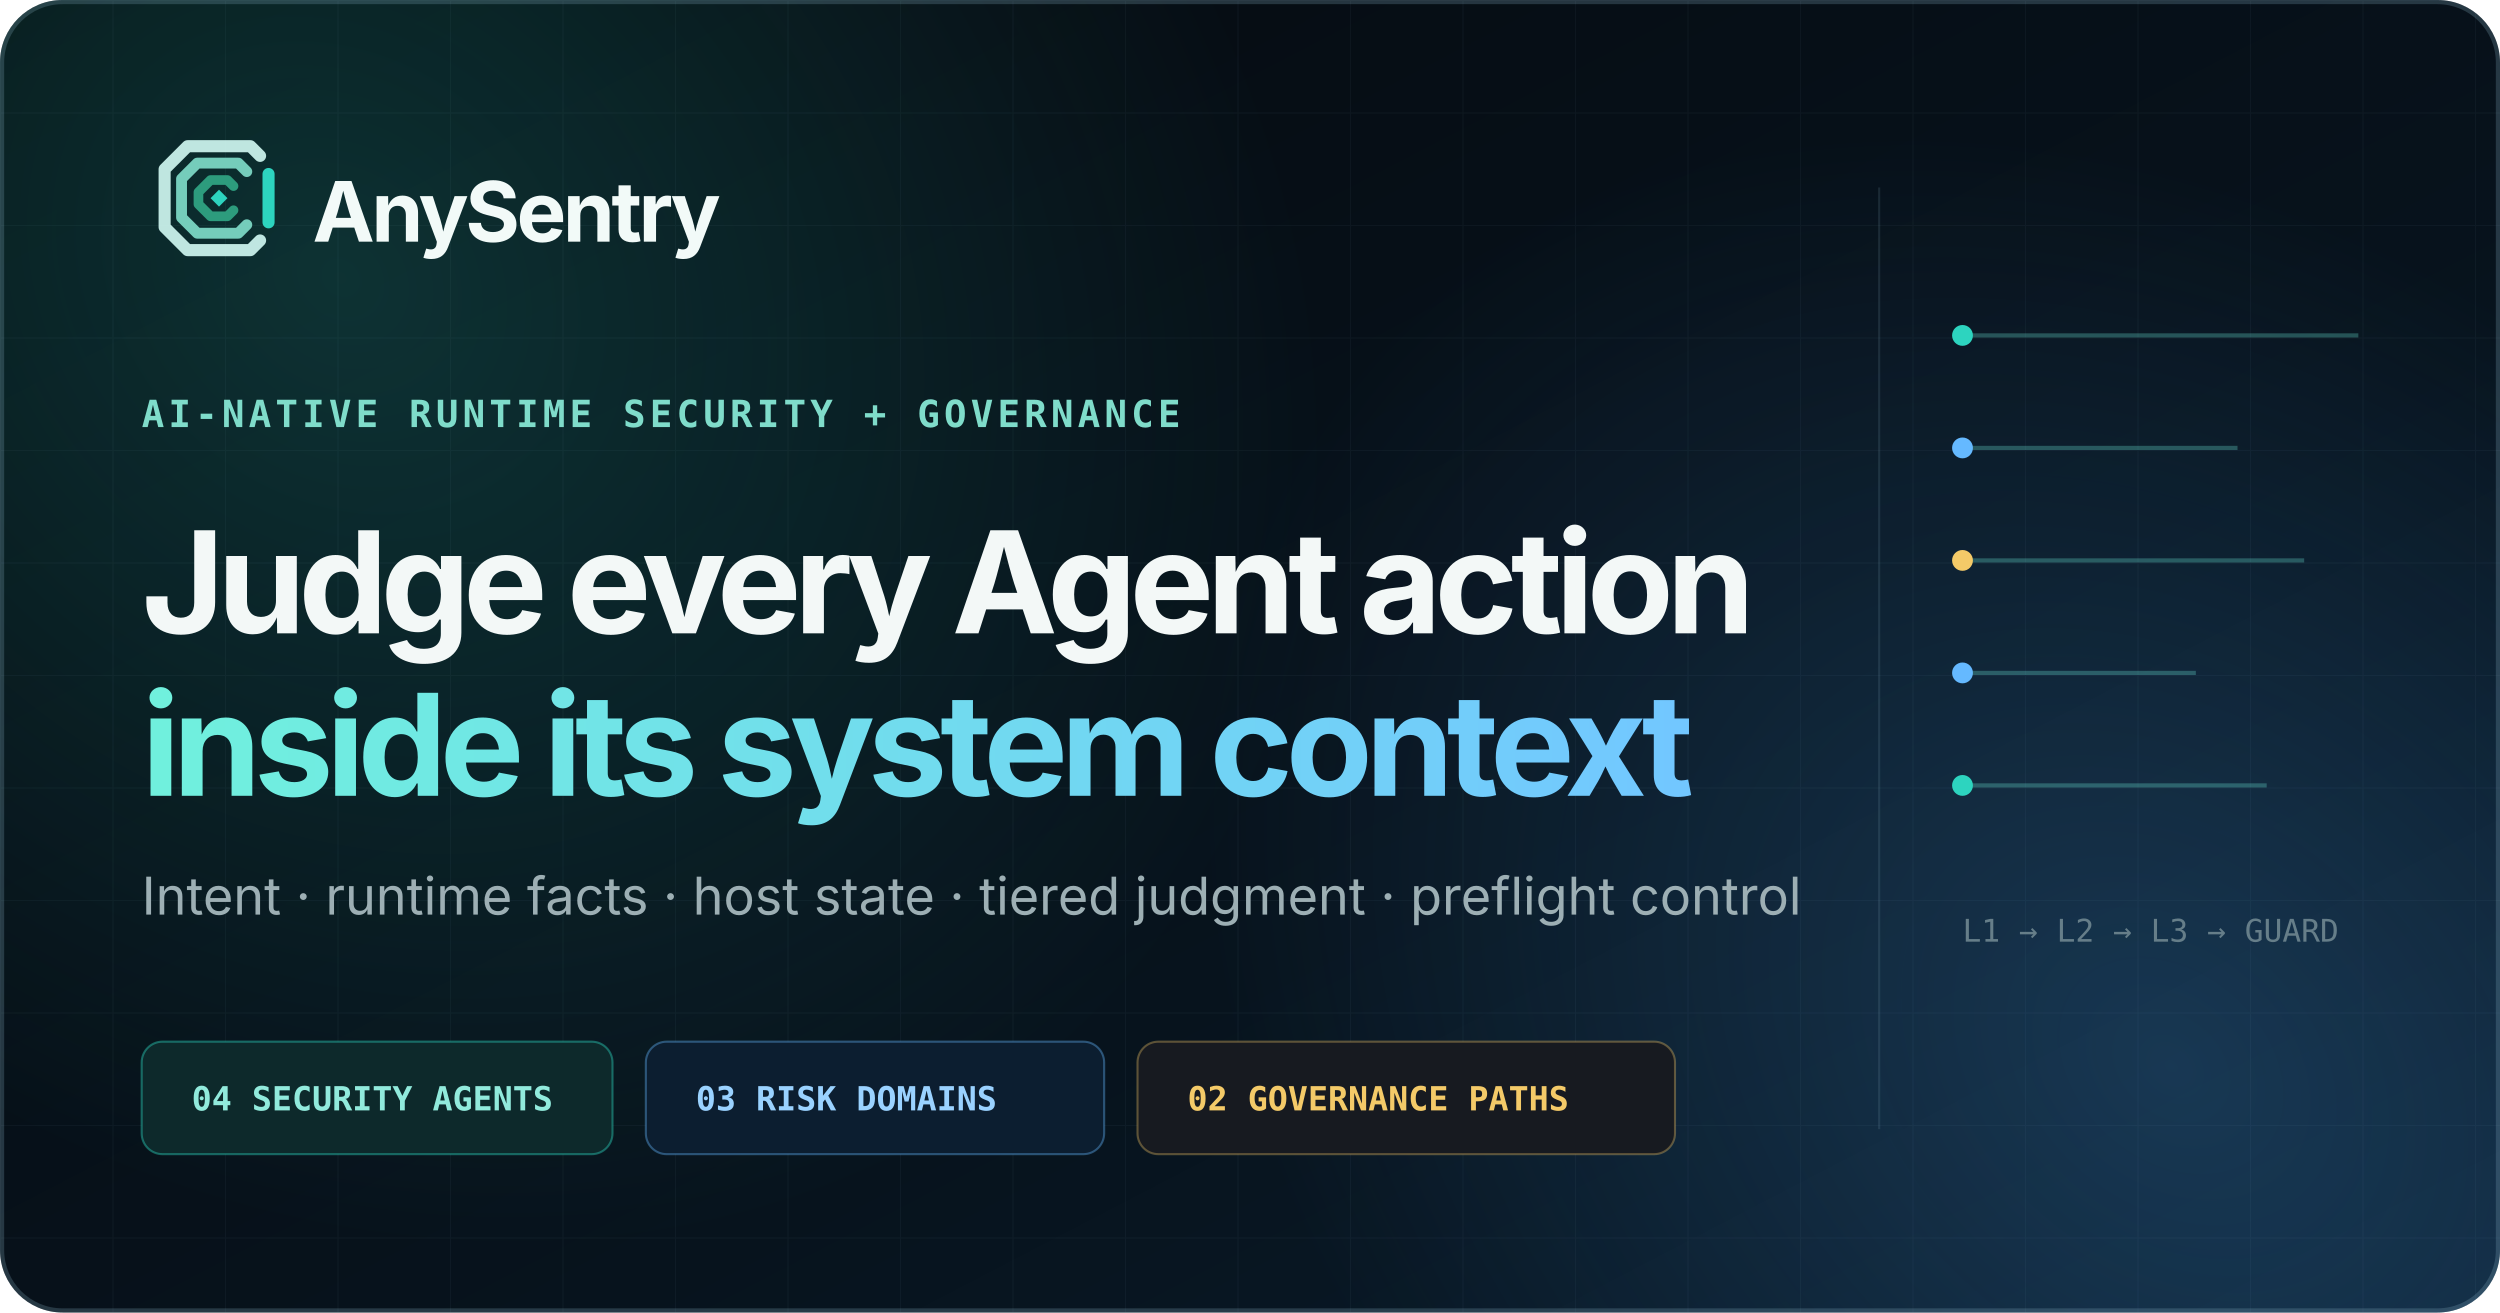
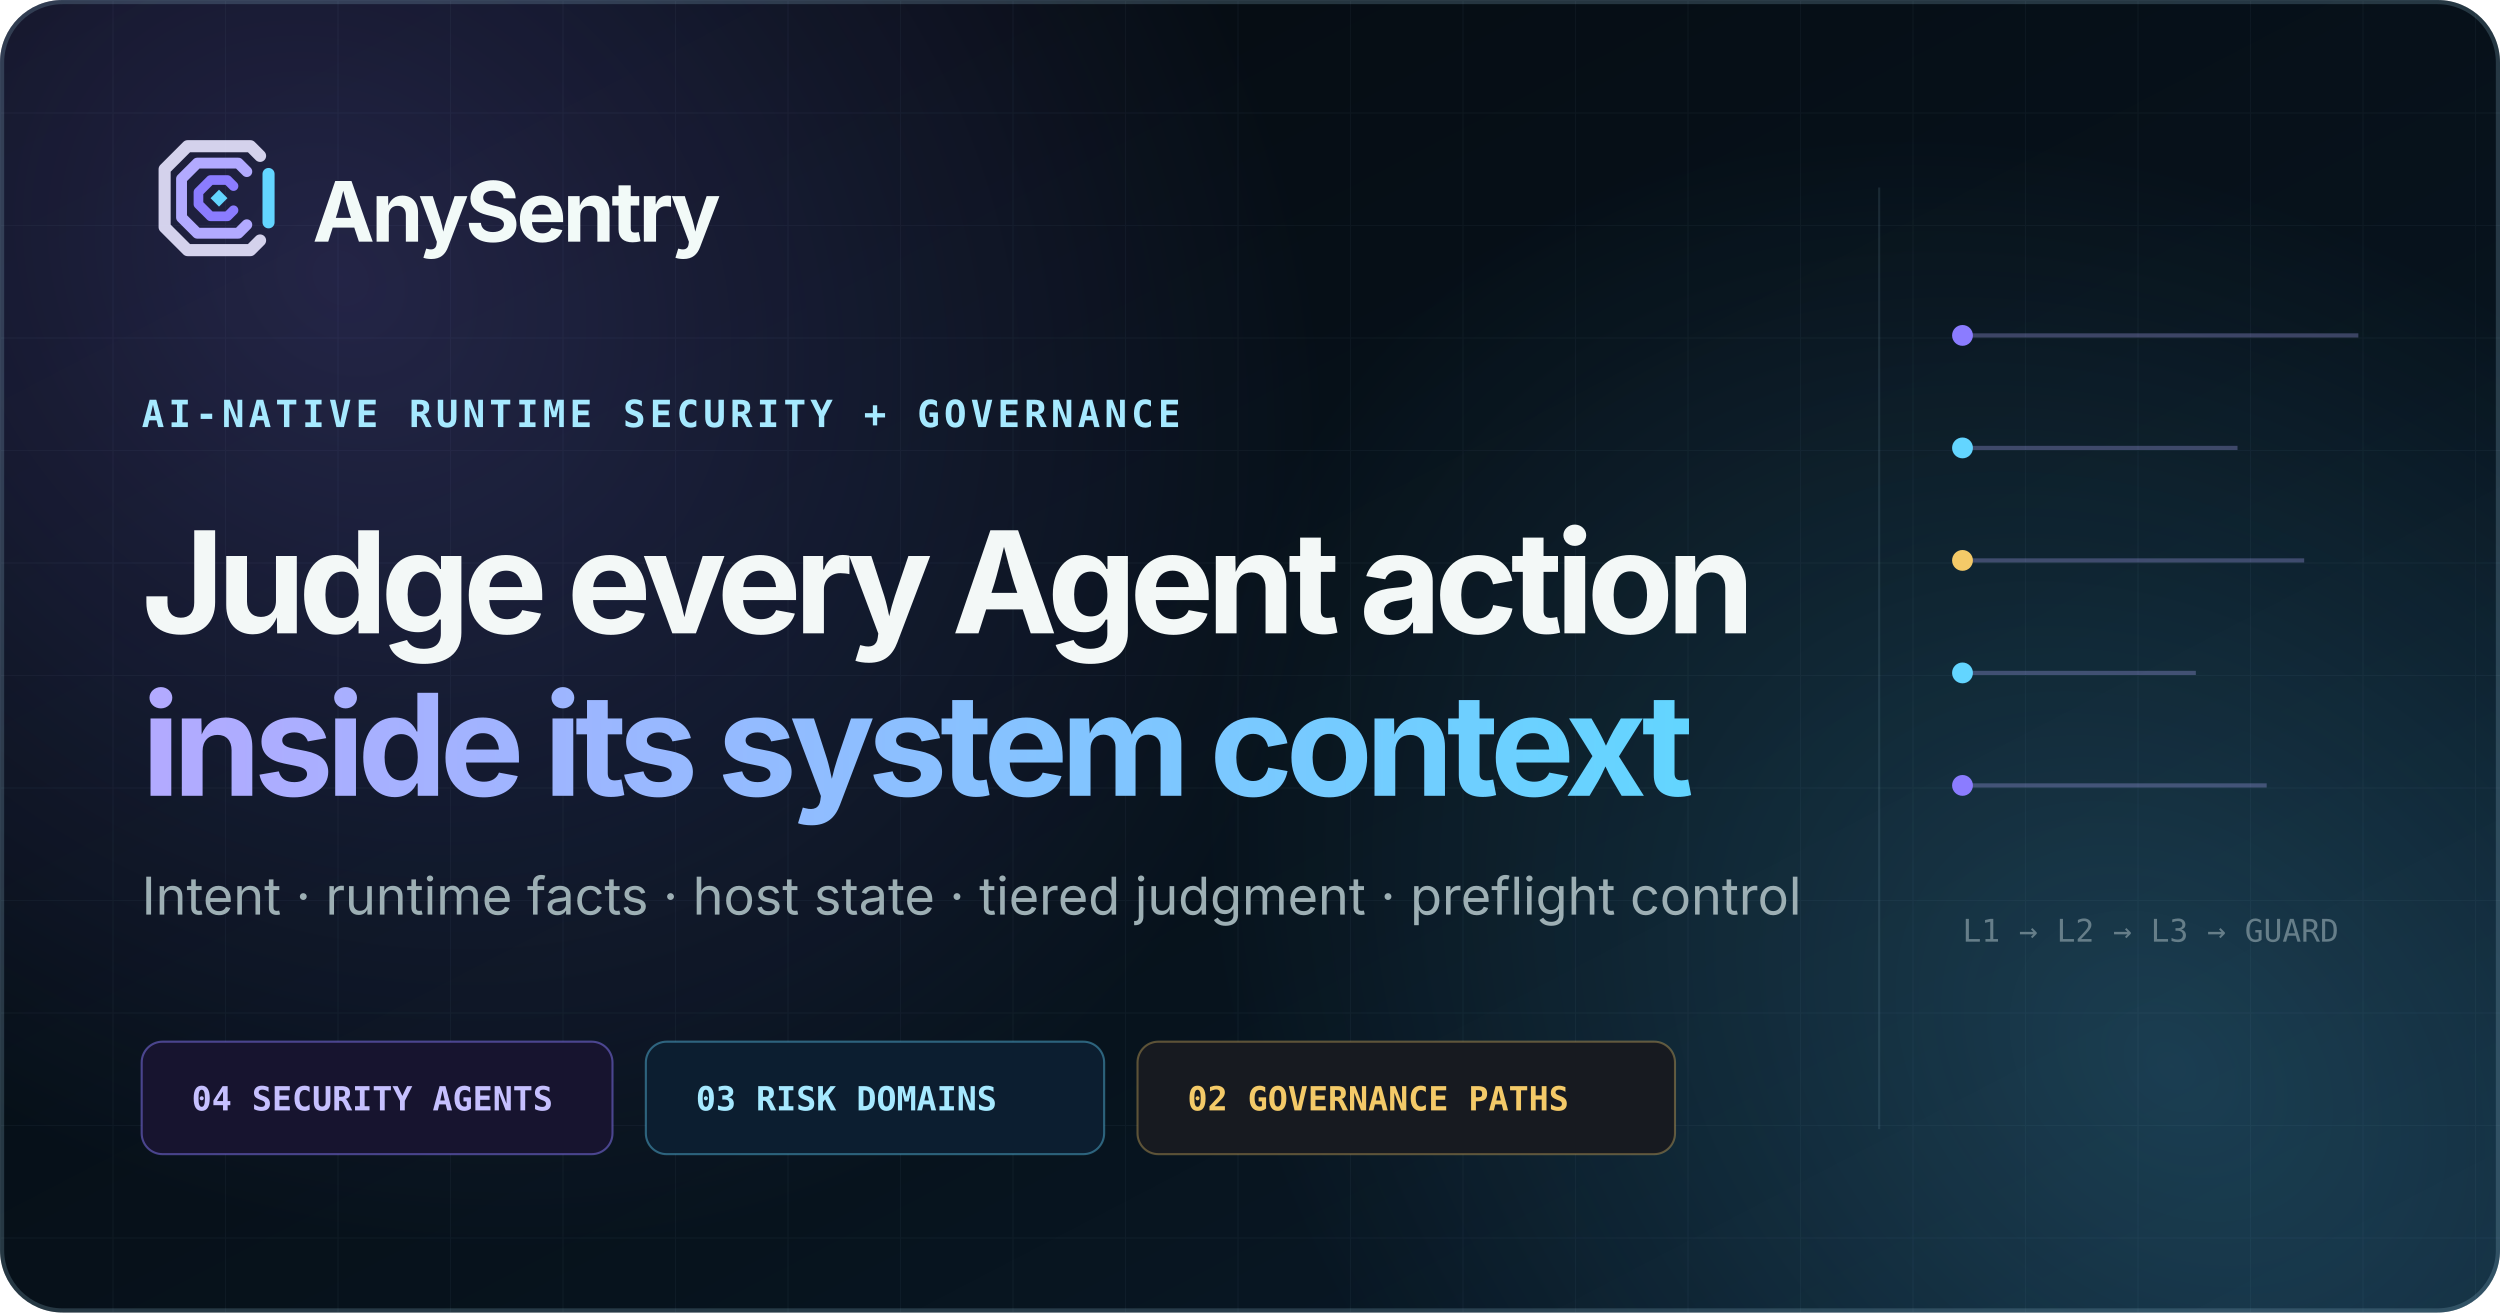
<svg xmlns="http://www.w3.org/2000/svg" width="1200" height="630" viewBox="0 0 1200 630" role="img" aria-labelledby="title desc">
  <defs>
    <linearGradient id="bg" x1="0" x2="1" y1="0" y2="1">
      <stop offset="0" stop-color="#05090e" />
      <stop offset=".62" stop-color="#07131d" />
      <stop offset="1" stop-color="#0a1c2c" />
    </linearGradient>
    <radialGradient id="tealGlow" cx="0" cy="0" r="1" gradientTransform="translate(165 135) rotate(44) scale(510 430)" gradientUnits="userSpaceOnUse">
-       <stop stop-color="#2dd4bf" stop-opacity=".19" />
-       <stop offset="1" stop-color="#2dd4bf" stop-opacity="0" />
+       <stop stop-color="#8b7cff" stop-opacity=".22" />
+       <stop offset="1" stop-color="#8b7cff" stop-opacity="0" />
    </radialGradient>
    <radialGradient id="blueGlow" cx="0" cy="0" r="1" gradientTransform="translate(1045 514) rotate(-139) scale(520 390)" gradientUnits="userSpaceOnUse">
-       <stop stop-color="#4da7f4" stop-opacity=".22" />
-       <stop offset="1" stop-color="#4da7f4" stop-opacity="0" />
+       <stop stop-color="#63d5ff" stop-opacity=".2" />
+       <stop offset="1" stop-color="#63d5ff" stop-opacity="0" />
    </radialGradient>
    <linearGradient id="accent" x1="0" x2="1">
-       <stop stop-color="#70f0dd" />
-       <stop offset="1" stop-color="#72c7ff" />
+       <stop stop-color="#b2aaff" />
+       <stop offset="1" stop-color="#63d5ff" />
    </linearGradient>
    <pattern id="grid" width="54" height="54" patternUnits="userSpaceOnUse">
      <path d="M54 0H0V54" fill="none" stroke="#a6d2e6" stroke-opacity=".045" />
    </pattern>
  </defs>
  <rect width="1200" height="630" rx="30" fill="url(#bg)" />
  <rect width="1200" height="630" rx="30" fill="url(#grid)" />
  <rect width="1200" height="630" rx="30" fill="url(#tealGlow)" />
  <rect width="1200" height="630" rx="30" fill="url(#blueGlow)" />
  <rect x="1" y="1" width="1198" height="628" rx="29" fill="none" stroke="#86aec1" stroke-opacity=".25" stroke-width="2" />
  <g transform="translate(68 58) scale(.58)" fill="none" stroke-linecap="round" stroke-linejoin="round">
-     <path d="M98 29 90 21H38L19 40v48l19 19h52l8-8" stroke="#D8FFF8" stroke-opacity=".88" stroke-width="10" />
-     <path d="M87 42 80 35H46L33 48v32l13 13h34l7-7" stroke="#75CDBB" stroke-width="9" />
-     <path d="M76 54 71 49H57L47 59v10l10 10h14l5-5" stroke="#2D9C7D" stroke-width="8" />
-     <path d="M105 44v40" stroke="#2DD4BF" stroke-width="10" />
-     <path d="m64 57 7 7-7 7-7-7 7-7Z" fill="#2DD4BF" stroke="none" />
+     <path d="M98 29 90 21H38L19 40v48l19 19h52l8-8" stroke="#E8E6FF" stroke-opacity=".9" stroke-width="10" />
+     <path d="M87 42 80 35H46L33 48v32l13 13h34l7-7" stroke="#B2AAFF" stroke-width="9" />
+     <path d="M76 54 71 49H57L47 59v10l10 10h14l5-5" stroke="#8B7CFF" stroke-width="8" />
+     <path d="M105 44v40" stroke="#63D5FF" stroke-width="10" />
+     <path d="m64 57 7 7-7 7-7-7 7-7Z" fill="#63D5FF" stroke="none" />
  </g>
  <text x="150" y="116" fill="#f2faf8" font-family="Inter,'Segoe UI',Arial,sans-serif" font-size="40" font-weight="700" letter-spacing="-1.6">AnySentry</text>
-   <text x="68" y="205" fill="#7fdcca" font-family="ui-monospace,monospace" font-size="18" font-weight="700" letter-spacing="2">AI-NATIVE RUNTIME SECURITY + GOVERNANCE</text>
+   <text x="68" y="205" fill="#a6e9ff" font-family="ui-monospace,monospace" font-size="18" font-weight="700" letter-spacing="2">AI-NATIVE RUNTIME SECURITY + GOVERNANCE</text>
  <text x="68" y="304" fill="#f3f8f7" font-family="Inter,'Segoe UI',Arial,sans-serif" font-size="68" font-weight="680" letter-spacing="-3.4">Judge every Agent action</text>
  <text x="68" y="382" fill="url(#accent)" font-family="Inter,'Segoe UI',Arial,sans-serif" font-size="68" font-weight="680" letter-spacing="-3.4">inside its system context</text>
  <text x="68" y="439" fill="#9dafb4" font-family="Inter,'Segoe UI',Arial,sans-serif" font-size="25">Intent · runtime facts · host state · tiered judgment · preflight control</text>
  <g font-family="ui-monospace,monospace" font-size="16" font-weight="700">
-     <rect x="68" y="500" width="226" height="54" rx="10" fill="#0d292b" stroke="#2dd4bf" stroke-opacity=".42" />
-     <text x="92" y="533" fill="#91eadc">04 SECURITY AGENTS</text>
-     <rect x="310" y="500" width="220" height="54" rx="10" fill="#0c1e30" stroke="#65b9ff" stroke-opacity=".38" />
-     <text x="334" y="533" fill="#9ad2ff">03 RISK DOMAINS</text>
+     <rect x="68" y="500" width="226" height="54" rx="10" fill="#17142f" stroke="#8b7cff" stroke-opacity=".48" />
+     <text x="92" y="533" fill="#c6c0ff">04 SECURITY AGENTS</text>
+     <rect x="310" y="500" width="220" height="54" rx="10" fill="#0c1e30" stroke="#63d5ff" stroke-opacity=".4" />
+     <text x="334" y="533" fill="#a6e9ff">03 RISK DOMAINS</text>
    <rect x="546" y="500" width="258" height="54" rx="10" fill="#171a20" stroke="#f4ca68" stroke-opacity=".34" />
    <text x="570" y="533" fill="#f4ca68">02 GOVERNANCE PATHS</text>
  </g>
  <path d="M902 90v452" stroke="#86aec1" stroke-opacity=".15" />
-   <path d="M942 161h190M942 215h132M942 269h164M942 323h112M942 377h146" stroke="#70f0dd" stroke-opacity=".28" stroke-width="2" />
-   <circle cx="942" cy="161" r="5" fill="#2dd4bf" />
-   <circle cx="942" cy="215" r="5" fill="#65b9ff" />
+   <path d="M942 161h190M942 215h132M942 269h164M942 323h112M942 377h146" stroke="#b2aaff" stroke-opacity=".3" stroke-width="2" />
+   <circle cx="942" cy="161" r="5" fill="#8b7cff" />
+   <circle cx="942" cy="215" r="5" fill="#63d5ff" />
  <circle cx="942" cy="269" r="5" fill="#f4ca68" />
-   <circle cx="942" cy="323" r="5" fill="#65b9ff" />
-   <circle cx="942" cy="377" r="5" fill="#2dd4bf" />
+   <circle cx="942" cy="323" r="5" fill="#63d5ff" />
+   <circle cx="942" cy="377" r="5" fill="#8b7cff" />
  <text x="942" y="452" fill="#667e89" font-family="ui-monospace,monospace" font-size="15">L1 → L2 → L3 → GUARD</text>
</svg>
